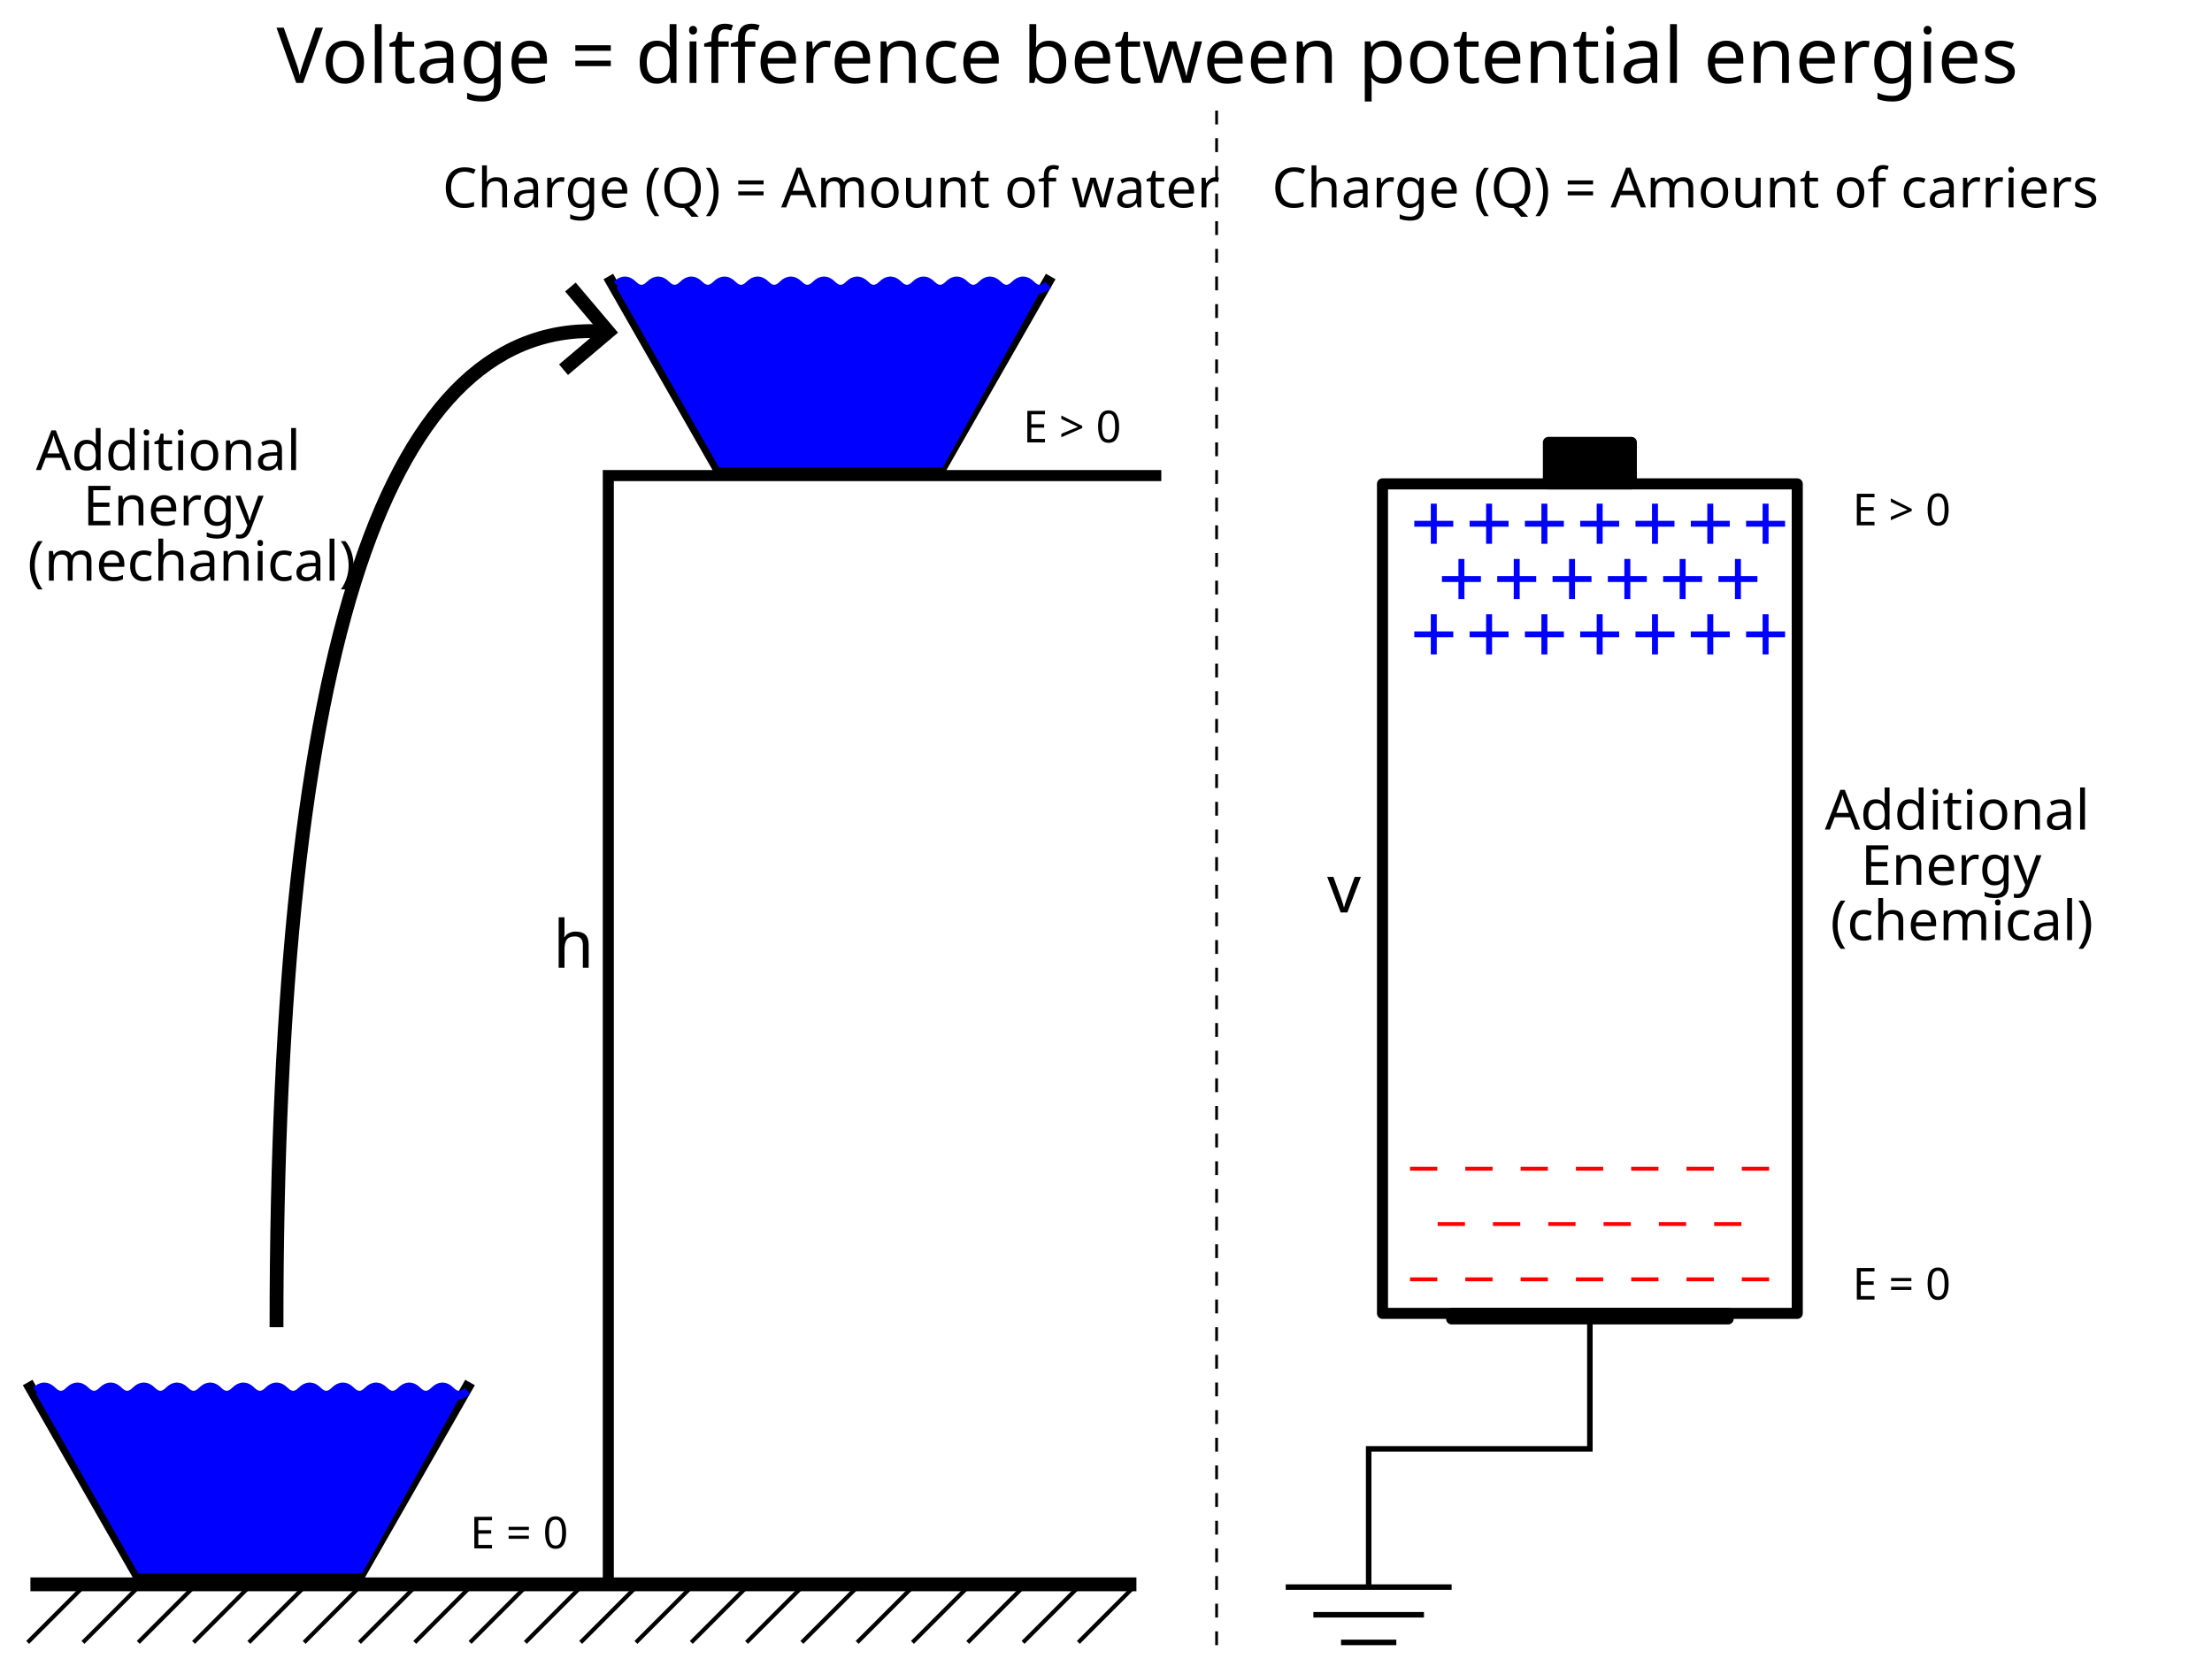
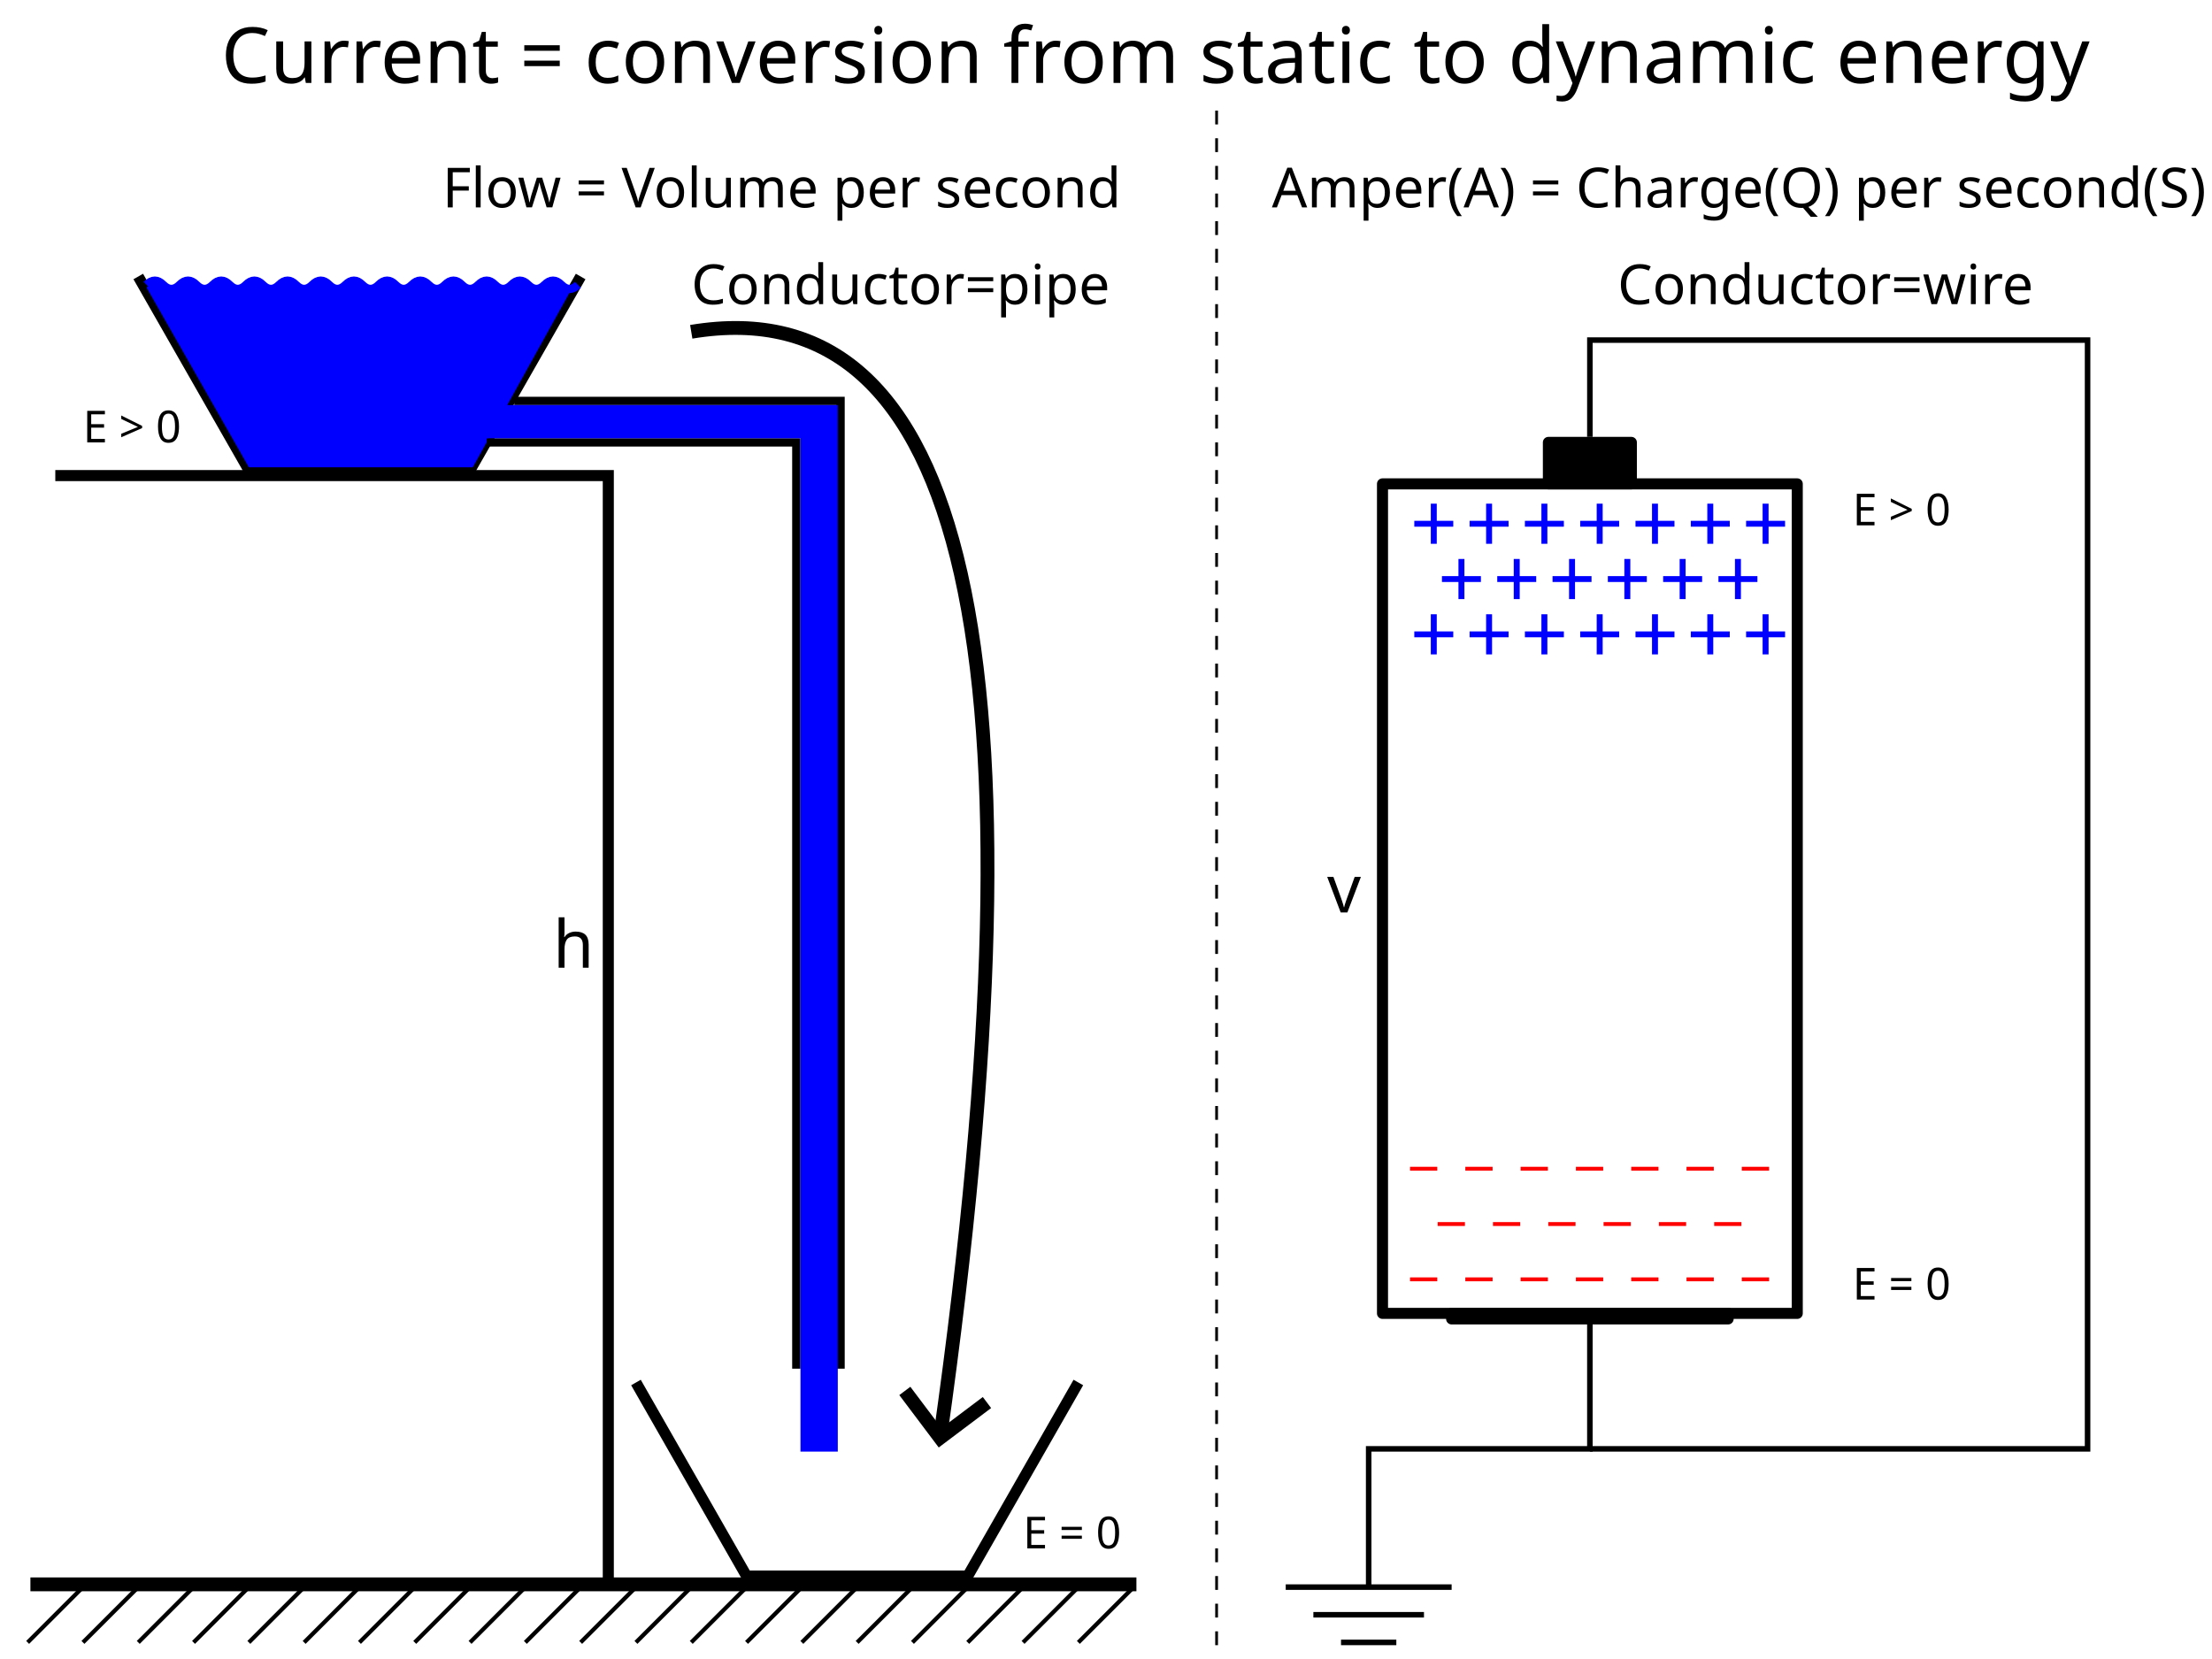
<svg xmlns="http://www.w3.org/2000/svg" xmlns:xlink="http://www.w3.org/1999/xlink" id="svg1" version="1.1" viewBox="0px 0px 800px 600px" width="800px" height="600px" preserveAspectRatio="xMidYMid" fill-rule="evenodd">
  <defs>
    <marker id="arrow_head" style="overflow:visible" viewBox="0 0 4 6" markerWidth="4" markerHeight="6" refX="left" refY="center" orient="auto-start-reverse" preserveAspectRatio="xMidYMid">
      <path style="fill:none;stroke:context-stroke;stroke-width:1;stroke-linecap:butt" d="M -3,-3 L 0,0 L -3,3">
            </path>
    </marker>
    <polyline id="tub" points="0,0 40,70 120,70 160,0" style="fill:none;fill-opacity:1;stroke:#000000;stroke-width:4;stroke-opacity:1">
        </polyline>
    <path id="waves" d="M 3,3                q 3,-3 6,0                t 6,0 6,0 6,0 6,0 6,0 6,0 6,0 6,0 6,0 6,0                t 6,0 6,0 6,0 6,0 6,0 6,0 6,0 6,0 6,0 6,0                t 6,0 6,0 6,0 6,0 6,0" style="fill:none;fill-opacity:1;stroke:#0000ff;stroke-width:3;stroke-opacity:1">
        </path>
    <path id="water" d="M 3,4                q 3,-3 6,0                t 6,0 6,0 6,0 6,0 6,0 6,0 6,0 6,0 6,0 6,0                t 6,0 6,0 6,0 6,0 6,0 6,0 6,0 6,0 6,0 6,0                t 6,0 6,0 6,0 6,0 6,0 m -2,0 l -36,65 h -81 l -37,-65" style="fill:#0000ff;fill-opacity:1;stroke:none;stroke-width:2;stroke-opacity:1">
        </path>
    <g id="full_tub">
      <use xlink:href="#tub" />
      <use xlink:href="#waves" />
      <use xlink:href="#water" />
    </g>
    <g id="ground">
      <path d="M 1,0 h 400" style="fill:none;fill-opacity:1;stroke:#000000;stroke-width:5;stroke-opacity:1">
            </path>
      <path d="M 20,1 l -20,20 m 40,-20 l -20,20 m 40,-20 l -20,20                    m 40,-20 l -20,20 m 40,-20 l -20,20 m 40,-20 l -20,20                    m 40,-20 l -20,20 m 40,-20 l -20,20 m 40,-20 l -20,20                    m 40,-20 l -20,20 m 40,-20 l -20,20 m 40,-20 l -20,20                    m 40,-20 l -20,20 m 40,-20 l -20,20 m 40,-20 l -20,20                    m 40,-20 l -20,20 m 40,-20 l -20,20 m 40,-20 l -20,20                    m 40,-20 l -20,20 m 40,-20 l -20,20" style="fill:none;fill-opacity:1;stroke:#000000;stroke-width:1.5;stroke-opacity:1">
            </path>
    </g>
    <g id="battery">
      <rect x="60" y="0" width="30" height="15" style="fill:#000000;stroke:#000000;stroke-width:4;stroke-dasharray:none;stroke-linejoin:round">
            </rect>
      <rect x="0" y="15" width="150" height="300" style="fill:none;stroke:#000000;stroke-width:4;stroke-dasharray:none;stroke-linejoin:round">
            </rect>
      <rect x="25" y="315" width="100" height="2" style="fill:none;stroke:#000000;stroke-width:4;stroke-dasharray:none;stroke-linejoin:round">
            </rect>
    </g>
    <path id="gnd" d="M 0,0 v 47 h -80 v 50 m -30,0 h 60 m -50,10 h 40 m -30,10 h 20" style="fill:none;fill-opacity:1;stroke:#000000;stroke-width:2;stroke-opacity:1">
        </path>
+     <g id="pipe">
+       <path d="M 3,15 h 112 v 335" style="fill:none;fill-opacity:1;stroke:#000000;stroke-width:3;stroke-opacity:1">
+             </path>
+       <path d="M 13,0 h 118 v 350" style="fill:none;fill-opacity:1;stroke:#000000;stroke-width:3;stroke-opacity:1">
+             </path>
+     </g>
+     <polyline id="pipe_water" points="10,1.5 130,1.5 130,380 116.5,380 116.5,380 116.5,13.5 0,13.5" style="fill:#0000ff;fill-opacity:1;stroke:none;stroke-width:4;stroke-opacity:1">
+         </polyline>
+     <g id="full_pipe">
+       <use xlink:href="#pipe" />
+       <use xlink:href="#pipe_water" />
+     </g>
    <text id="pos_chrg" font-family="Ubuntu" font-size="30" font-weight="norm" fill="#0000ff">
      <tspan x="0" y="0">+</tspan>
      <tspan x="20" y="0">+</tspan>
      <tspan x="40" y="0">+</tspan>
      <tspan x="60" y="0">+</tspan>
      <tspan x="80" y="0">+</tspan>
      <tspan x="100" y="0">+</tspan>
      <tspan x="120" y="0">+</tspan>
      <tspan x="10" y="20">+</tspan>
      <tspan x="30" y="20">+</tspan>
      <tspan x="50" y="20">+</tspan>
      <tspan x="70" y="20">+</tspan>
      <tspan x="90" y="20">+</tspan>
      <tspan x="110" y="20">+</tspan>
      <tspan x="0" y="40">+</tspan>
      <tspan x="20" y="40">+</tspan>
      <tspan x="40" y="40">+</tspan>
      <tspan x="60" y="40">+</tspan>
      <tspan x="80" y="40">+</tspan>
      <tspan x="100" y="40">+</tspan>
      <tspan x="120" y="40">+</tspan>
    </text>
    <text id="neg_chrg" font-family="Ubuntu" font-size="22" font-weight="norm" fill="#ff0000">
      <tspan x="0" y="0">_</tspan>
      <tspan x="20" y="0">_</tspan>
      <tspan x="40" y="0">_</tspan>
      <tspan x="60" y="0">_</tspan>
      <tspan x="80" y="0">_</tspan>
      <tspan x="100" y="0">_</tspan>
      <tspan x="120" y="0">_</tspan>
      <tspan x="10" y="20">_</tspan>
      <tspan x="30" y="20">_</tspan>
      <tspan x="50" y="20">_</tspan>
      <tspan x="70" y="20">_</tspan>
      <tspan x="90" y="20">_</tspan>
      <tspan x="110" y="20">_</tspan>
      <tspan x="0" y="40">_</tspan>
      <tspan x="20" y="40">_</tspan>
      <tspan x="40" y="40">_</tspan>
      <tspan x="60" y="40">_</tspan>
      <tspan x="80" y="40">_</tspan>
      <tspan x="100" y="40">_</tspan>
      <tspan x="120" y="40">_</tspan>
    </text>
  </defs>
  <g id="page1">
    <g id="layer1" style="display:inline">
      <rect id="white_background" x="0" y="0" width="800" height="600" fill="white">
            </rect>
    </g>
    <g id="layer2" style="display:inline">
-       <use xlink:href="#full_tub" x="10" y="500" />
-       <use xlink:href="#full_tub" x="220" y="100" />
+       <use xlink:href="#full_tub" x="50" y="100" />
+       <use xlink:href="#tub" x="230" y="500" />
      <use xlink:href="#ground" x="10" y="573" />
      <use xlink:href="#battery" x="500" y="160" />
      <use xlink:href="#gnd" x="575" y="477" />
      <use xlink:href="#pos_chrg" x="510" y="200" />
      <use xlink:href="#neg_chrg" x="510" y="420" />
-       <text id="headline" x="100" y="30" font-family="Ubuntu" font-size="28" font-weight="norm" fill="#000000">
-         <tspan>Voltage = difference between potential energies</tspan>
+       <use xlink:href="#full_pipe" x="173" y="145" />
+       <text id="headline" x="80" y="30" font-family="Ubuntu" font-size="28" font-weight="norm" fill="#000000">
+         <tspan>Current = conversion from static to dynamic energy</tspan>
      </text>
-       <text x="170" y="560" font-family="Ubuntu" font-size="16" font-weight="norm" fill="#000000">
+       <text x="370" y="560" font-family="Ubuntu" font-size="16" font-weight="norm" fill="#000000">
        <tspan>E = 0</tspan>
      </text>
-       <text x="370" y="160" font-family="Ubuntu" font-size="16" font-weight="norm" fill="#000000">
+       <text x="30" y="160" font-family="Ubuntu" font-size="16" font-weight="norm" fill="#000000">
        <tspan>E &gt; 0</tspan>
      </text>
      <text x="200" y="350" font-family="Ubuntu" font-size="24" font-weight="norm" fill="#000000">
        <tspan>h</tspan>
      </text>
      <text font-family="Ubuntu" font-size="20" font-weight="norm" fill="#000000">
-         <tspan x="13" y="170">Additional</tspan>
-         <tspan x="30" y="190">Energy</tspan>
-         <tspan x="10" y="210">(mechanical)</tspan>
+         <tspan x="250" y="110">Conductor=pipe</tspan>
      </text>
      <text x="160" y="75" font-family="Ubuntu" font-size="20" font-weight="norm" fill="#000000">
-         <tspan>Charge (Q) = Amount of water</tspan>
+         <tspan>Flow = Volume per second</tspan>
      </text>
      <text x="670" y="470" font-family="Ubuntu" font-size="16" font-weight="norm" fill="#000000">
        <tspan>E = 0</tspan>
      </text>
      <text x="670" y="190" font-family="Ubuntu" font-size="16" font-weight="norm" fill="#000000">
        <tspan>E &gt; 0</tspan>
      </text>
      <text x="460" y="75" font-family="Ubuntu" font-size="20" font-weight="norm" fill="#000000">
-         <tspan>Charge (Q) = Amount of carriers</tspan>
+         <tspan>Amper(A) = Charge(Q) per second(S)</tspan>
      </text>
      <text x="480" y="330" font-family="Ubuntu" font-size="24" font-weight="norm" fill="#000000">
        <tspan>v</tspan>
      </text>
      <text font-family="Ubuntu" font-size="20" font-weight="norm" fill="#000000">
-         <tspan x="660" y="300">Additional</tspan>
-         <tspan x="673" y="320">Energy</tspan>
-         <tspan x="662" y="340">(chemical)</tspan>
+         <tspan x="585" y="110">Conductor=wire</tspan>
      </text>
      <path id="divider" d="M 440,40 V 600" style="fill:none;fill-opacity:1;stroke:#000000;stroke-width:1;stroke-opacity:1;stroke-dasharray:5,5">
            </path>
-       <path id="platform" d="M 220,572 v -400 h 200" style="fill:none;fill-opacity:1;stroke:#000000;stroke-width:4;stroke-opacity:1">
+       <path id="platform" d="M 20,172 h 200 v 400" style="fill:none;fill-opacity:1;stroke:#000000;stroke-width:4;stroke-opacity:1">
            </path>
-       <path id="arrow" d="M 100,480 q 0,-370 120,-360" style="fill:none;fill-opacity:1;stroke:#000000;stroke-width:5;stroke-opacity:1;marker-end:url(#arrow_head)">
+       <path id="arrow" d="M 250,120 q 150,-25 90,400" style="fill:none;fill-opacity:1;stroke:#000000;stroke-width:5;stroke-opacity:1;marker-end:url(#arrow_head)">
+             </path>
+       <path id="wire" d="M 575,158 v -35 h 180 v 401 h -180" style="fill:none;fill-opacity:1;stroke:#000000;stroke-width:2;stroke-opacity:1">
            </path>
    </g>
  </g>
</svg>
